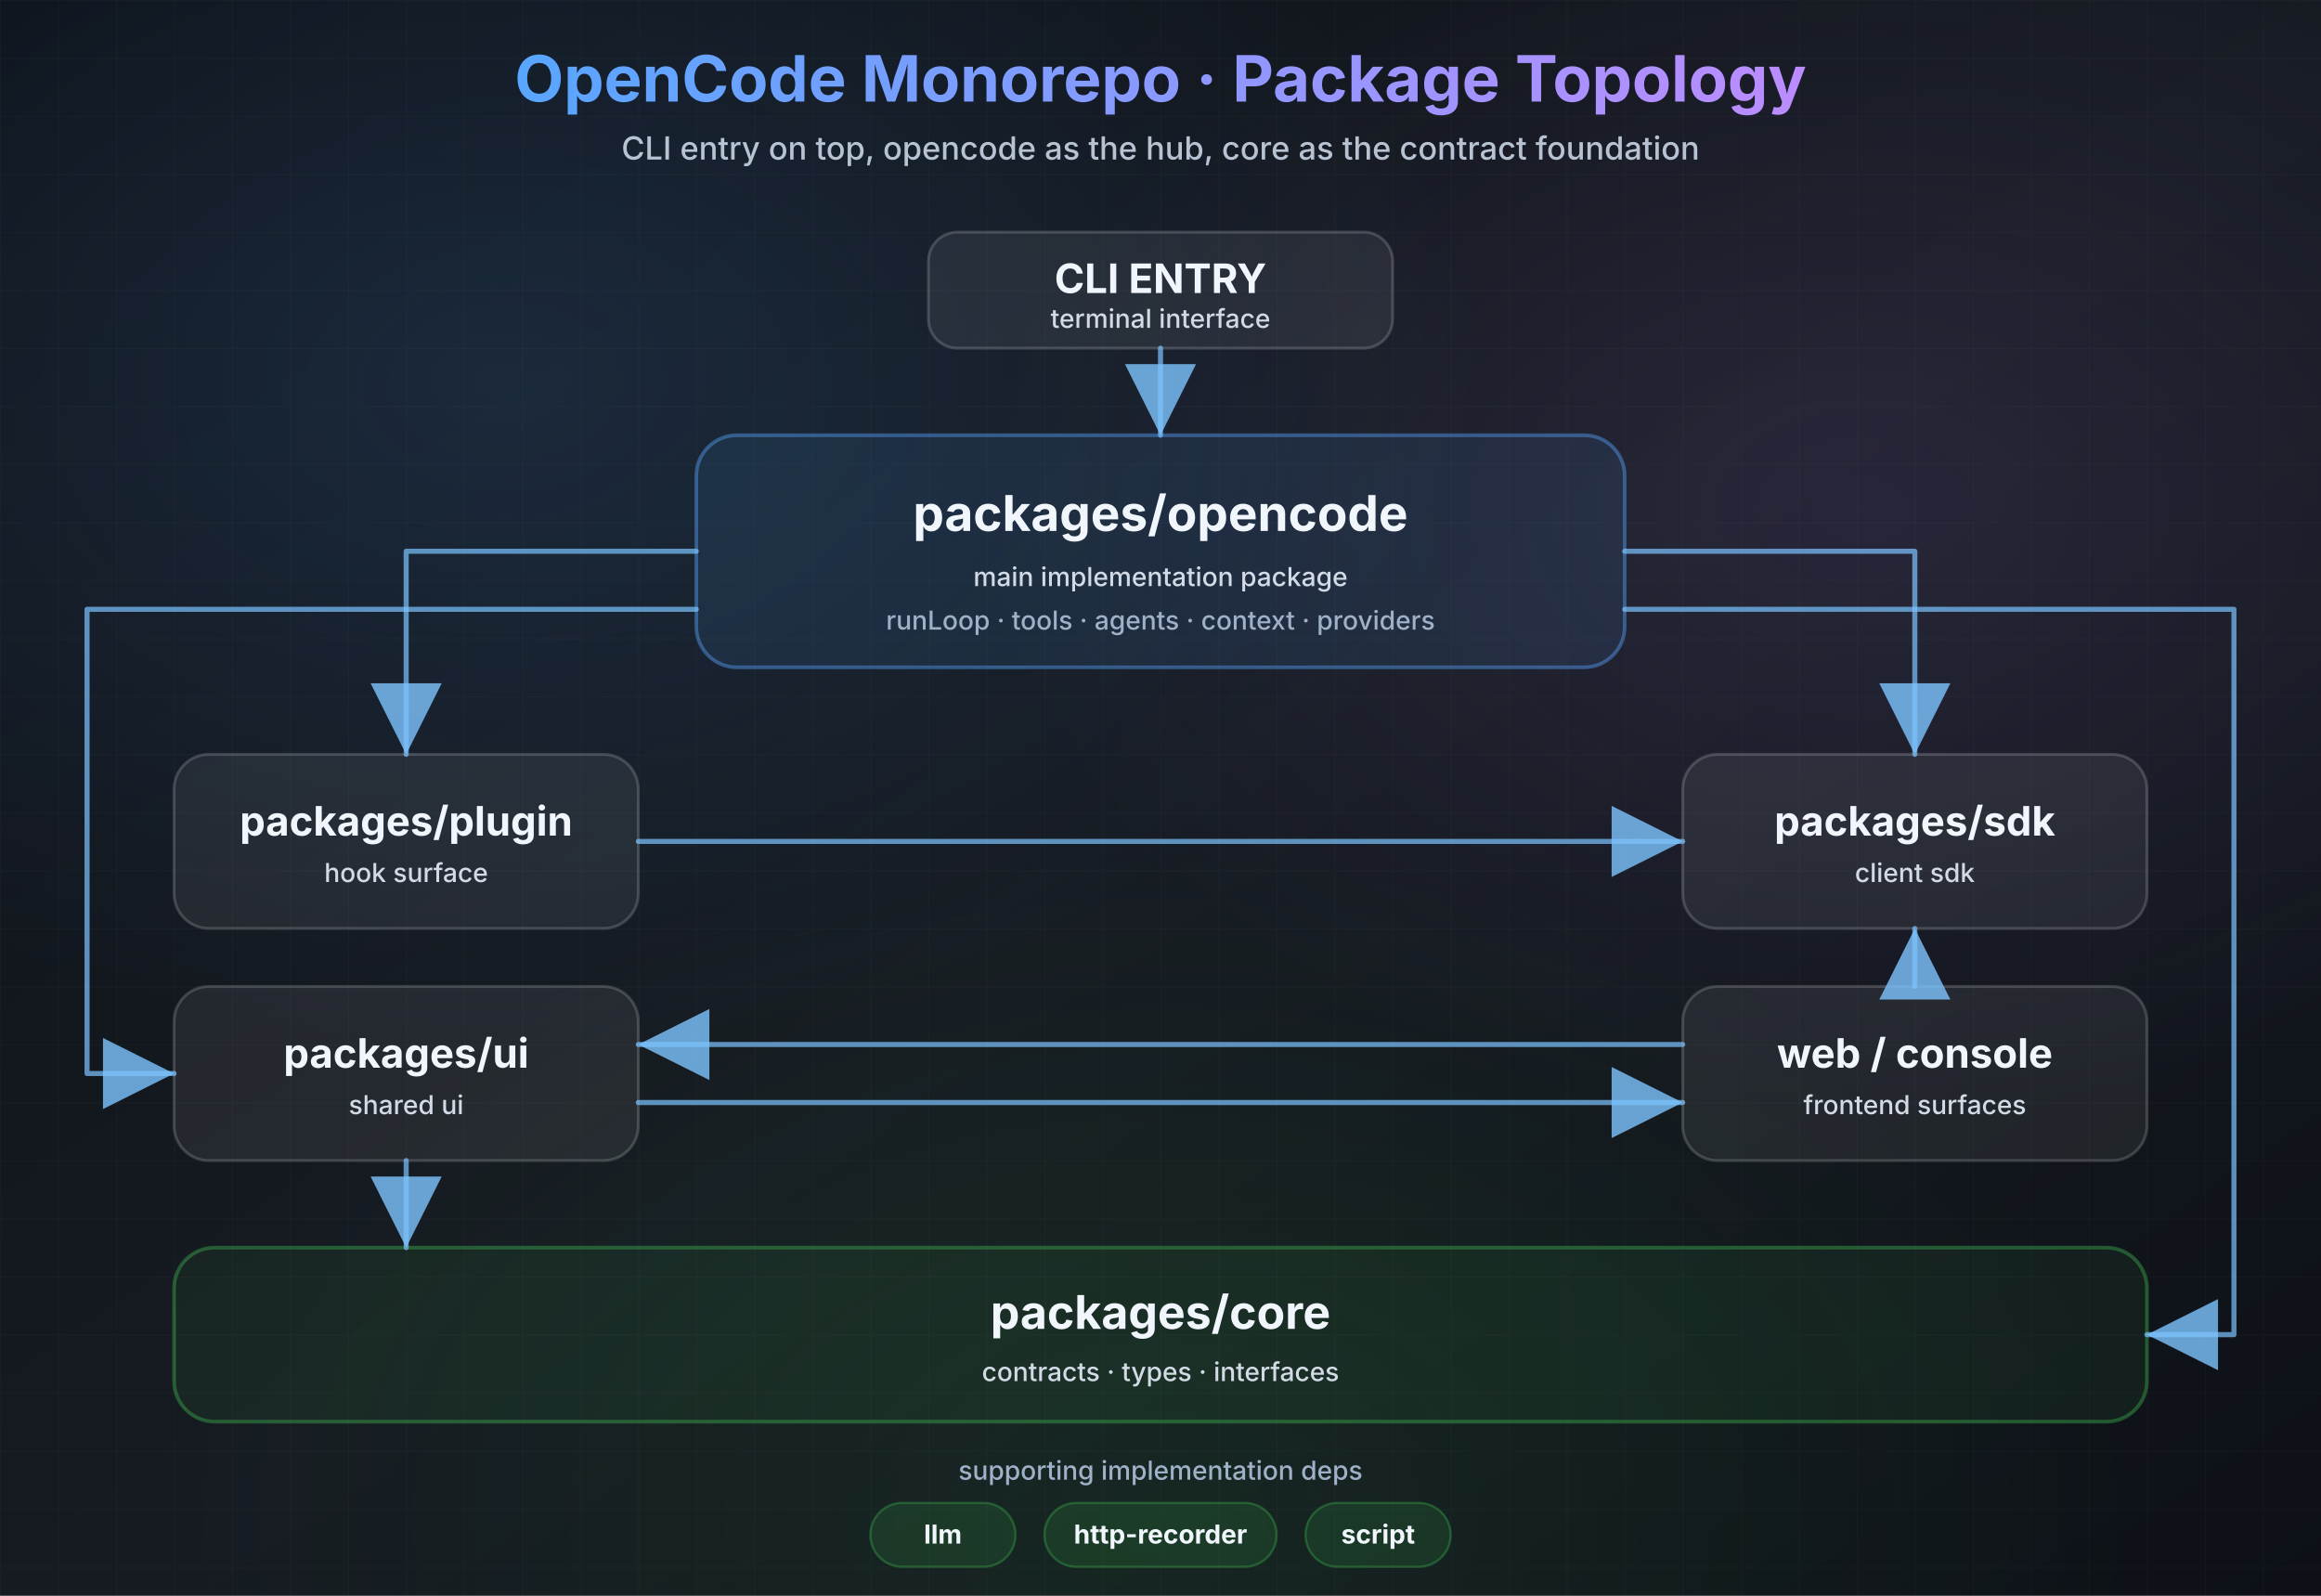
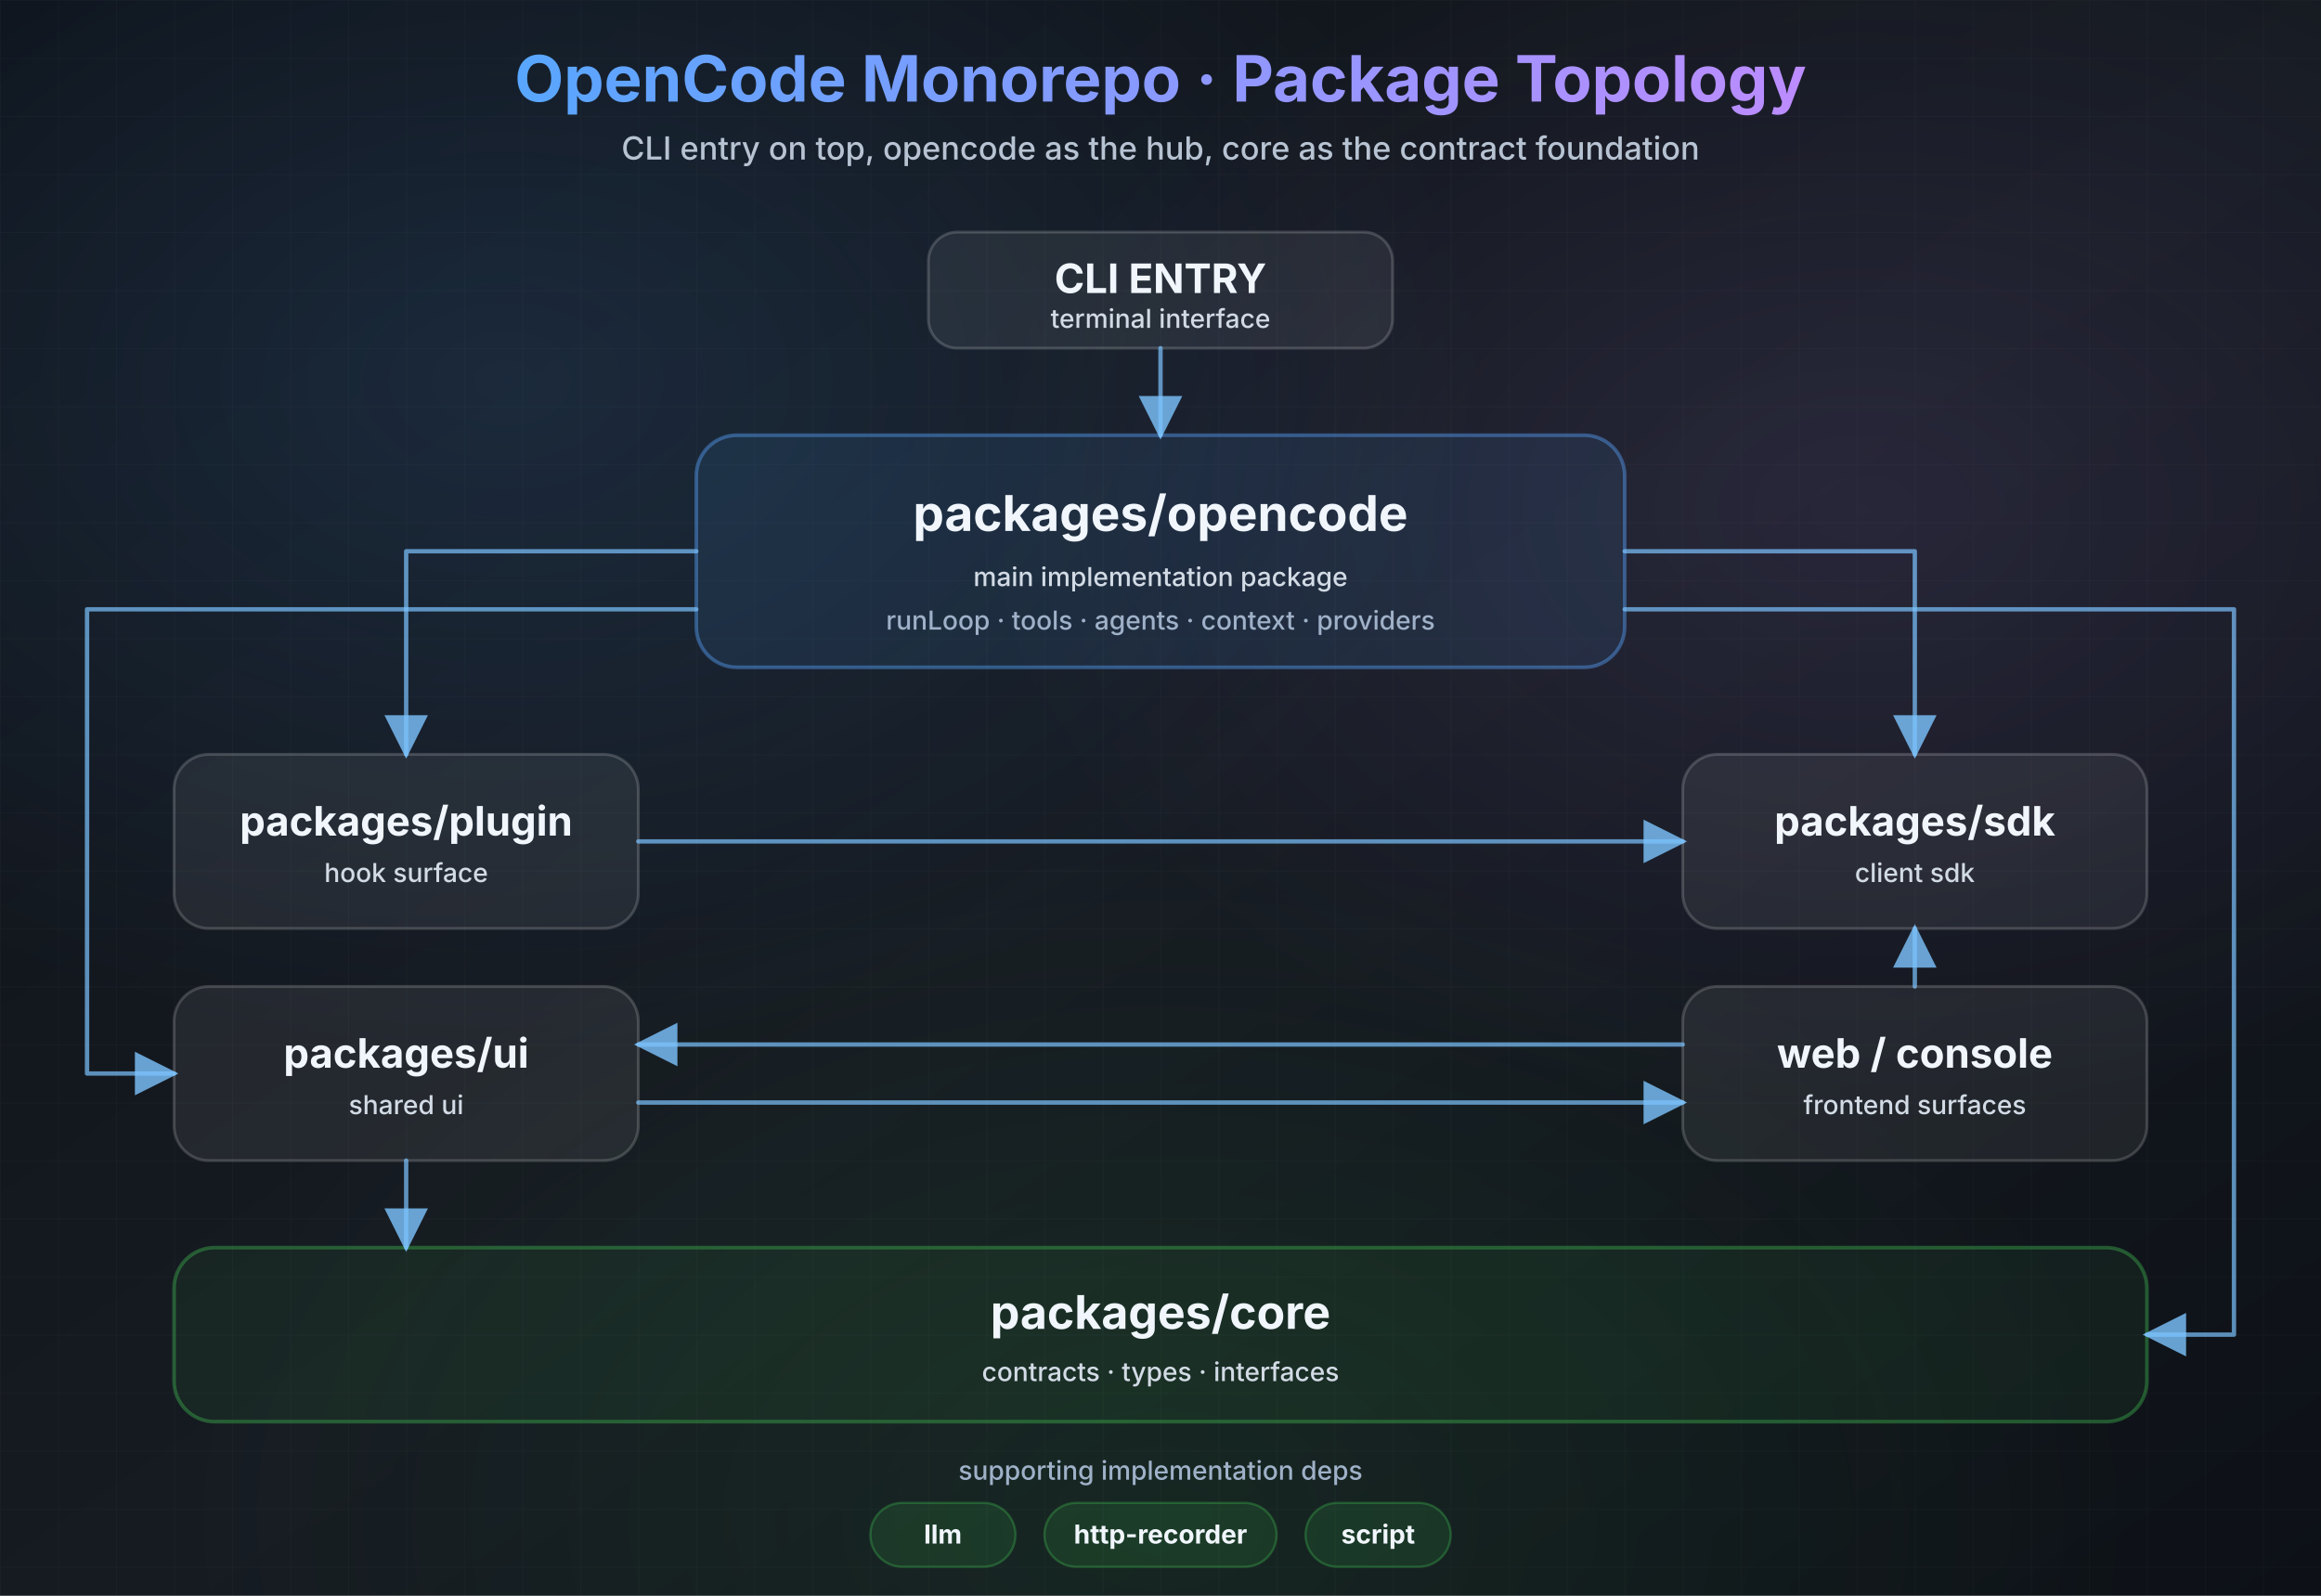
<svg xmlns="http://www.w3.org/2000/svg" viewBox="0 0 1600 1100" width="1600" height="1100" role="img" aria-label="OpenCode Monorepo Package Topology">
  <style>
    text { font-family: "Inter", "SF Pro Display", -apple-system, BlinkMacSystemFont, "Segoe UI", sans-serif; }
    .title { font-size: 44px; font-weight: 700; fill: url(#titleGrad); }
    .subtitle { font-size: 22px; font-weight: 500; fill: #b7c3d2; }
    .card-title { font-size: 28px; font-weight: 700; fill: #f0f6fc; }
    .card-meta { font-size: 18px; font-weight: 500; fill: #d2dbe5; }
    .card { fill: rgba(255,255,255,0.07); stroke: rgba(255,255,255,0.17); stroke-width: 2; }
    .card-hub { fill: rgba(88,166,255,0.09); stroke: rgba(88,166,255,0.42); stroke-width: 2.5; }
    .card-core { fill: rgba(63,185,80,0.08); stroke: rgba(63,185,80,0.40); stroke-width: 2.5; }
    .capsule { fill: rgba(63,185,80,0.14); stroke: rgba(63,185,80,0.34); stroke-width: 1.6; }
-     .arrow { fill: none; stroke: rgba(125,196,255,0.7); stroke-width: 3.5; stroke-linecap: round; stroke-linejoin: round; }
+     .arrow { fill: none; stroke: rgba(125,196,255,0.7); stroke-width: 3; stroke-linecap: round; stroke-linejoin: round; }
  </style>
  <defs>
    <linearGradient id="bg" x1="0%" y1="0%" x2="100%" y2="100%">
      <stop offset="0%" stop-color="#0d1117" />
      <stop offset="52%" stop-color="#161b22" />
      <stop offset="100%" stop-color="#0d1117" />
    </linearGradient>
    <linearGradient id="titleGrad" x1="0%" y1="0%" x2="100%" y2="0%">
      <stop offset="0%" stop-color="#58a6ff" />
      <stop offset="100%" stop-color="#bc8cff" />
    </linearGradient>
    <radialGradient id="glowBlue" cx="22%" cy="24%" r="42%">
      <stop offset="0%" stop-color="rgba(88,166,255,0.14)" />
      <stop offset="100%" stop-color="rgba(88,166,255,0)" />
    </radialGradient>
    <radialGradient id="glowPurple" cx="80%" cy="32%" r="38%">
      <stop offset="0%" stop-color="rgba(188,140,255,0.11)" />
      <stop offset="100%" stop-color="rgba(188,140,255,0)" />
    </radialGradient>
    <radialGradient id="glowGreen" cx="50%" cy="95%" r="42%">
      <stop offset="0%" stop-color="rgba(63,185,80,0.10)" />
      <stop offset="100%" stop-color="rgba(63,185,80,0)" />
    </radialGradient>
    <pattern id="grid" width="40" height="40" patternUnits="userSpaceOnUse">
      <path d="M40 0 L0 0 0 40" fill="none" stroke="rgba(255,255,255,0.03)" stroke-width="1" />
    </pattern>
-     <marker id="arrowHead" markerWidth="14" markerHeight="14" refX="14" refY="7" orient="auto">
-       <path d="M0 0 L14 7 L0 14 Z" fill="rgba(125,196,255,0.8)" />
+     <marker id="arrowHead" markerWidth="10" markerHeight="10" refX="9" refY="5" orient="auto">
+       <path d="M0 0 L10 5 L0 10 Z" fill="rgba(125,196,255,0.8)" />
    </marker>
  </defs>
  <rect width="1600" height="1100" fill="url(#bg)" />
  <rect width="1600" height="1100" fill="url(#grid)" />
  <rect width="1600" height="1100" fill="url(#glowBlue)" />
  <rect width="1600" height="1100" fill="url(#glowPurple)" />
  <rect width="1600" height="1100" fill="url(#glowGreen)" />
  <text x="800" y="70" text-anchor="middle" class="title">OpenCode Monorepo · Package Topology</text>
  <text x="800" y="110" text-anchor="middle" class="subtitle">CLI entry on top, opencode as the hub, core as the contract foundation</text>
  <g>
    <rect x="640" y="160" width="320" height="80" rx="20" class="card" />
    <text x="800" y="202" text-anchor="middle" class="card-title">CLI ENTRY</text>
    <text x="800" y="226" text-anchor="middle" class="card-meta">terminal interface</text>
  </g>
  <g>
    <rect x="480" y="300" width="640" height="160" rx="28" class="card-hub" />
    <text x="800" y="366" text-anchor="middle" class="card-title" style="font-size: 34px;">packages/opencode</text>
    <text x="800" y="404" text-anchor="middle" class="card-meta">main implementation package</text>
    <text x="800" y="434" text-anchor="middle" class="card-meta" style="fill: #9fb1c8;">runLoop · tools · agents · context · providers</text>
  </g>
  <g>
    <rect x="120" y="520" width="320" height="120" rx="24" class="card" />
    <text x="280" y="576" text-anchor="middle" class="card-title">packages/plugin</text>
    <text x="280" y="608" text-anchor="middle" class="card-meta">hook surface</text>
  </g>
  <g>
    <rect x="1160" y="520" width="320" height="120" rx="24" class="card" />
    <text x="1320" y="576" text-anchor="middle" class="card-title">packages/sdk</text>
    <text x="1320" y="608" text-anchor="middle" class="card-meta">client sdk</text>
  </g>
  <g>
    <rect x="120" y="680" width="320" height="120" rx="24" class="card" />
    <text x="280" y="736" text-anchor="middle" class="card-title">packages/ui</text>
    <text x="280" y="768" text-anchor="middle" class="card-meta">shared ui</text>
  </g>
  <g>
    <rect x="1160" y="680" width="320" height="120" rx="24" class="card" />
    <text x="1320" y="736" text-anchor="middle" class="card-title">web / console</text>
    <text x="1320" y="768" text-anchor="middle" class="card-meta">frontend surfaces</text>
  </g>
  <g>
    <rect x="120" y="860" width="1360" height="120" rx="28" class="card-core" />
    <text x="800" y="916" text-anchor="middle" class="card-title" style="font-size: 32px;">packages/core</text>
    <text x="800" y="952" text-anchor="middle" class="card-meta">contracts · types · interfaces</text>
  </g>
  <text x="800" y="1020" text-anchor="middle" class="card-meta" style="fill: #9fb1c8;">supporting implementation deps</text>
  <g>
    <rect x="600" y="1036" width="100" height="44" rx="22" class="capsule" />
    <text x="650" y="1064" text-anchor="middle" class="card-meta" style="font-weight: 700; fill: #f0f6fc;">llm</text>
  </g>
  <g>
    <rect x="720" y="1036" width="160" height="44" rx="22" class="capsule" />
    <text x="800" y="1064" text-anchor="middle" class="card-meta" style="font-weight: 700; fill: #f0f6fc;">http-recorder</text>
  </g>
  <g>
    <rect x="900" y="1036" width="100" height="44" rx="22" class="capsule" />
    <text x="950" y="1064" text-anchor="middle" class="card-meta" style="font-weight: 700; fill: #f0f6fc;">script</text>
  </g>
  <line x1="800" y1="240" x2="800" y2="300" class="arrow" marker-end="url(#arrowHead)" />
  <path d="M480 380 H280 V520" class="arrow" marker-end="url(#arrowHead)" />
  <path d="M1120 380 H1320 V520" class="arrow" marker-end="url(#arrowHead)" />
  <path d="M480 420 H60 V740 H120" class="arrow" marker-end="url(#arrowHead)" />
  <path d="M1120 420 H1540 V920 H1480" class="arrow" marker-end="url(#arrowHead)" />
  <line x1="440" y1="580" x2="1160" y2="580" class="arrow" marker-end="url(#arrowHead)" />
  <line x1="1160" y1="720" x2="440" y2="720" class="arrow" marker-end="url(#arrowHead)" />
  <line x1="440" y1="760" x2="1160" y2="760" class="arrow" marker-end="url(#arrowHead)" />
  <line x1="1320" y1="680" x2="1320" y2="640" class="arrow" marker-end="url(#arrowHead)" />
  <line x1="280" y1="800" x2="280" y2="860" class="arrow" marker-end="url(#arrowHead)" />
</svg>
